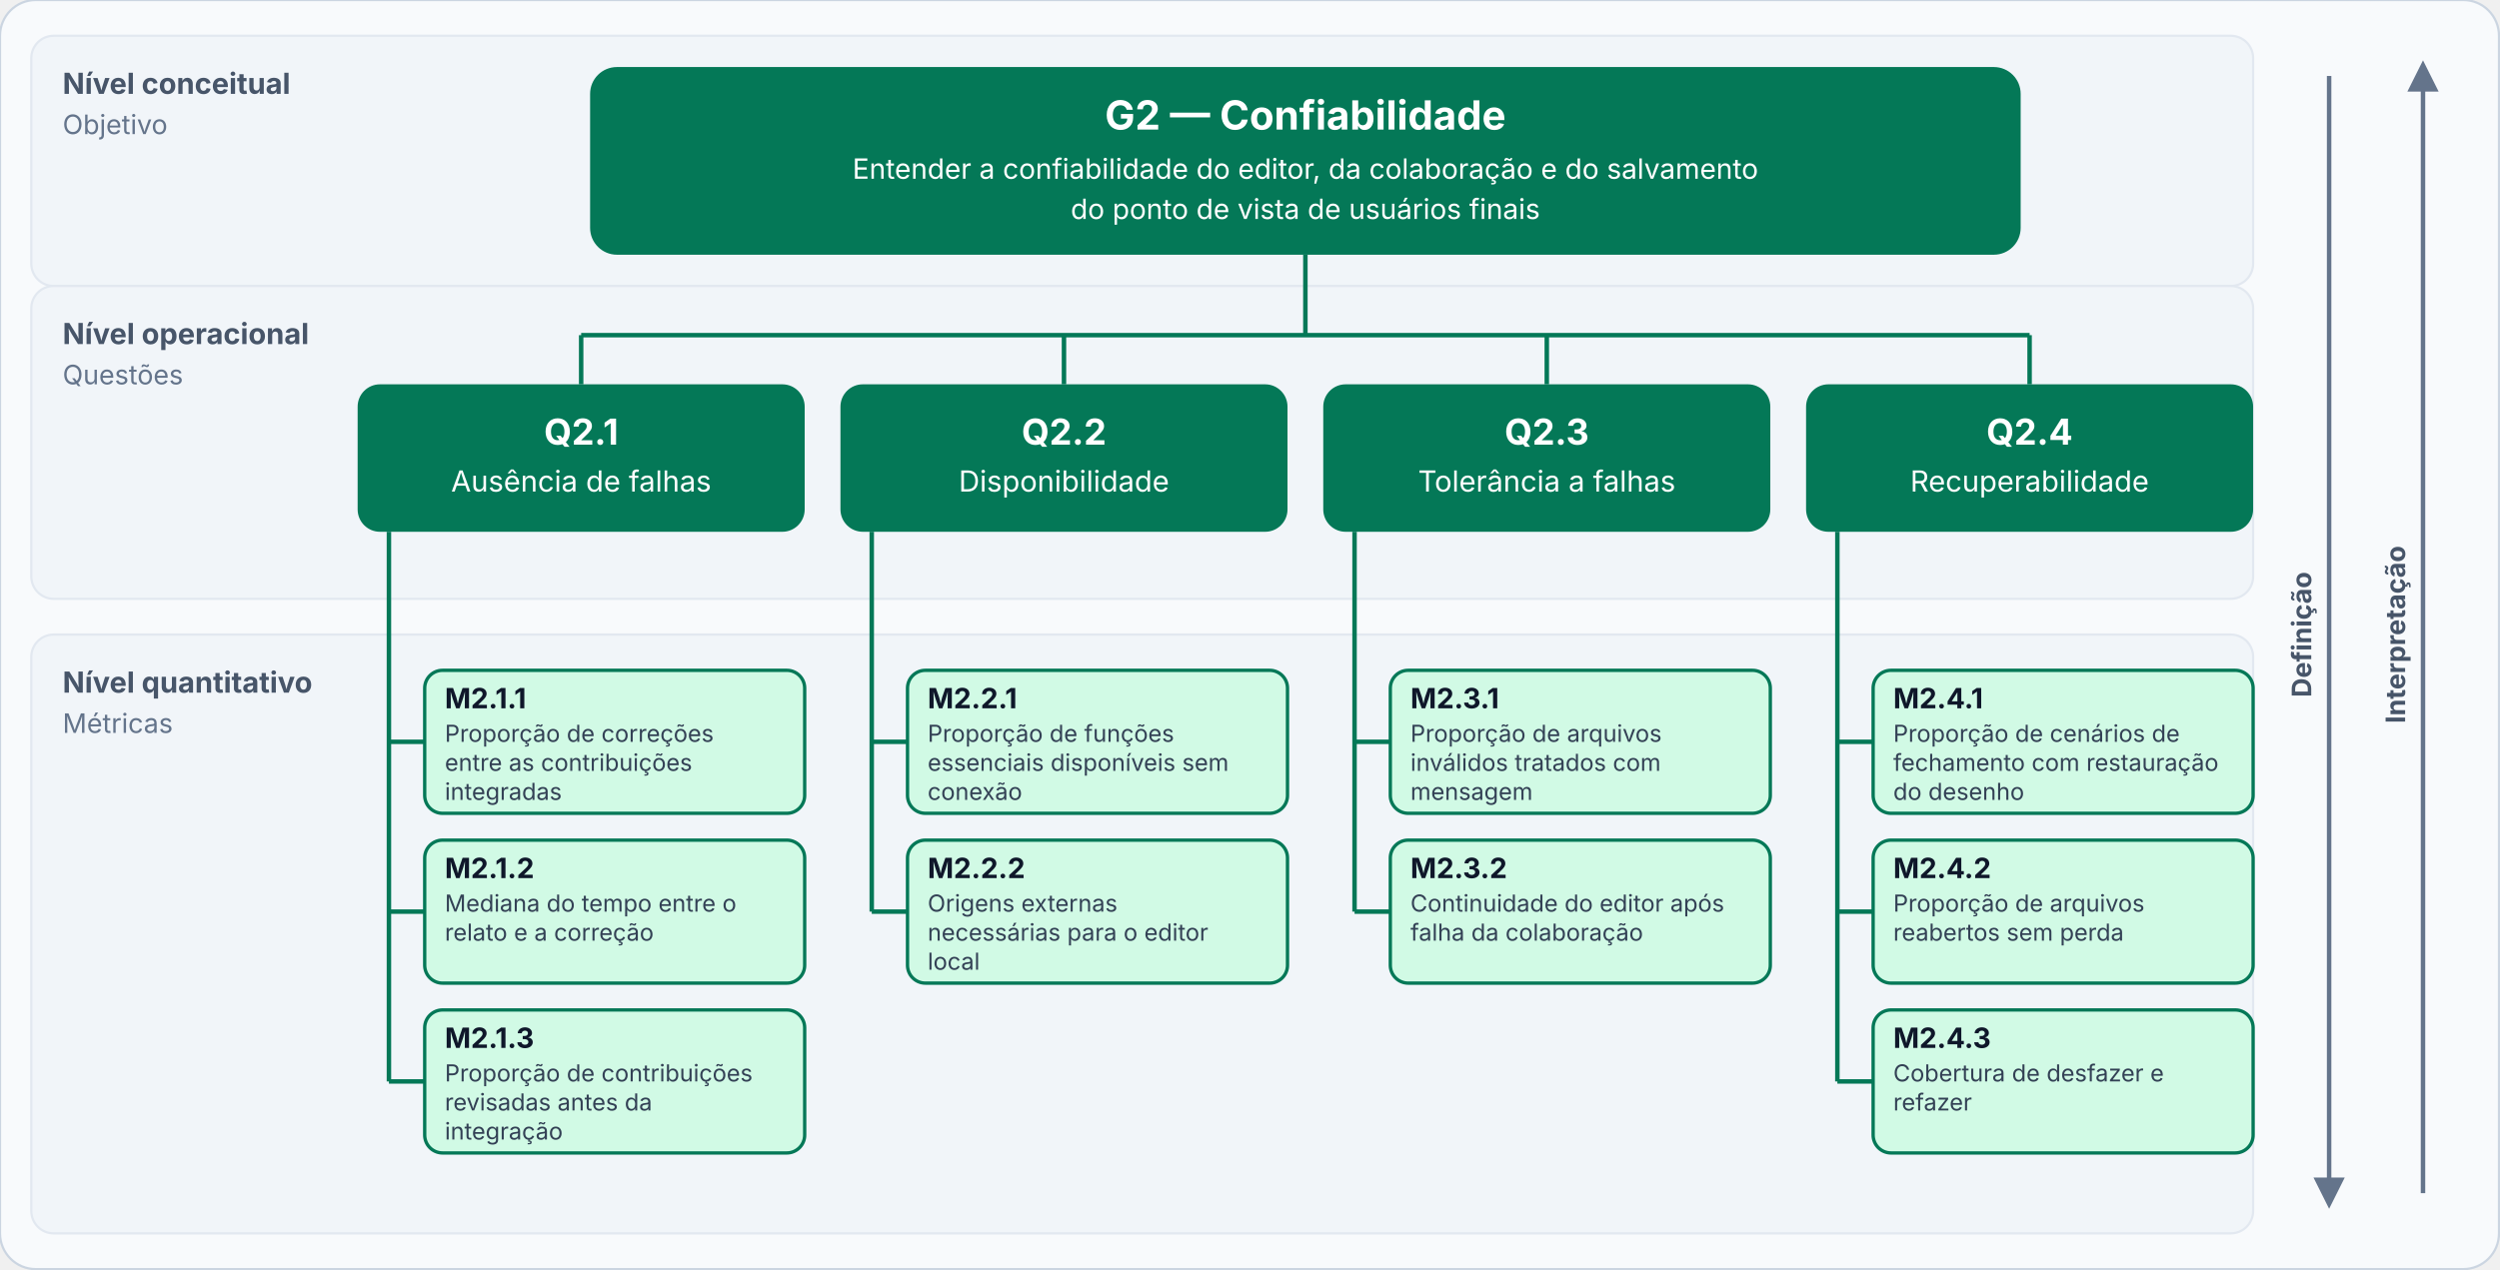
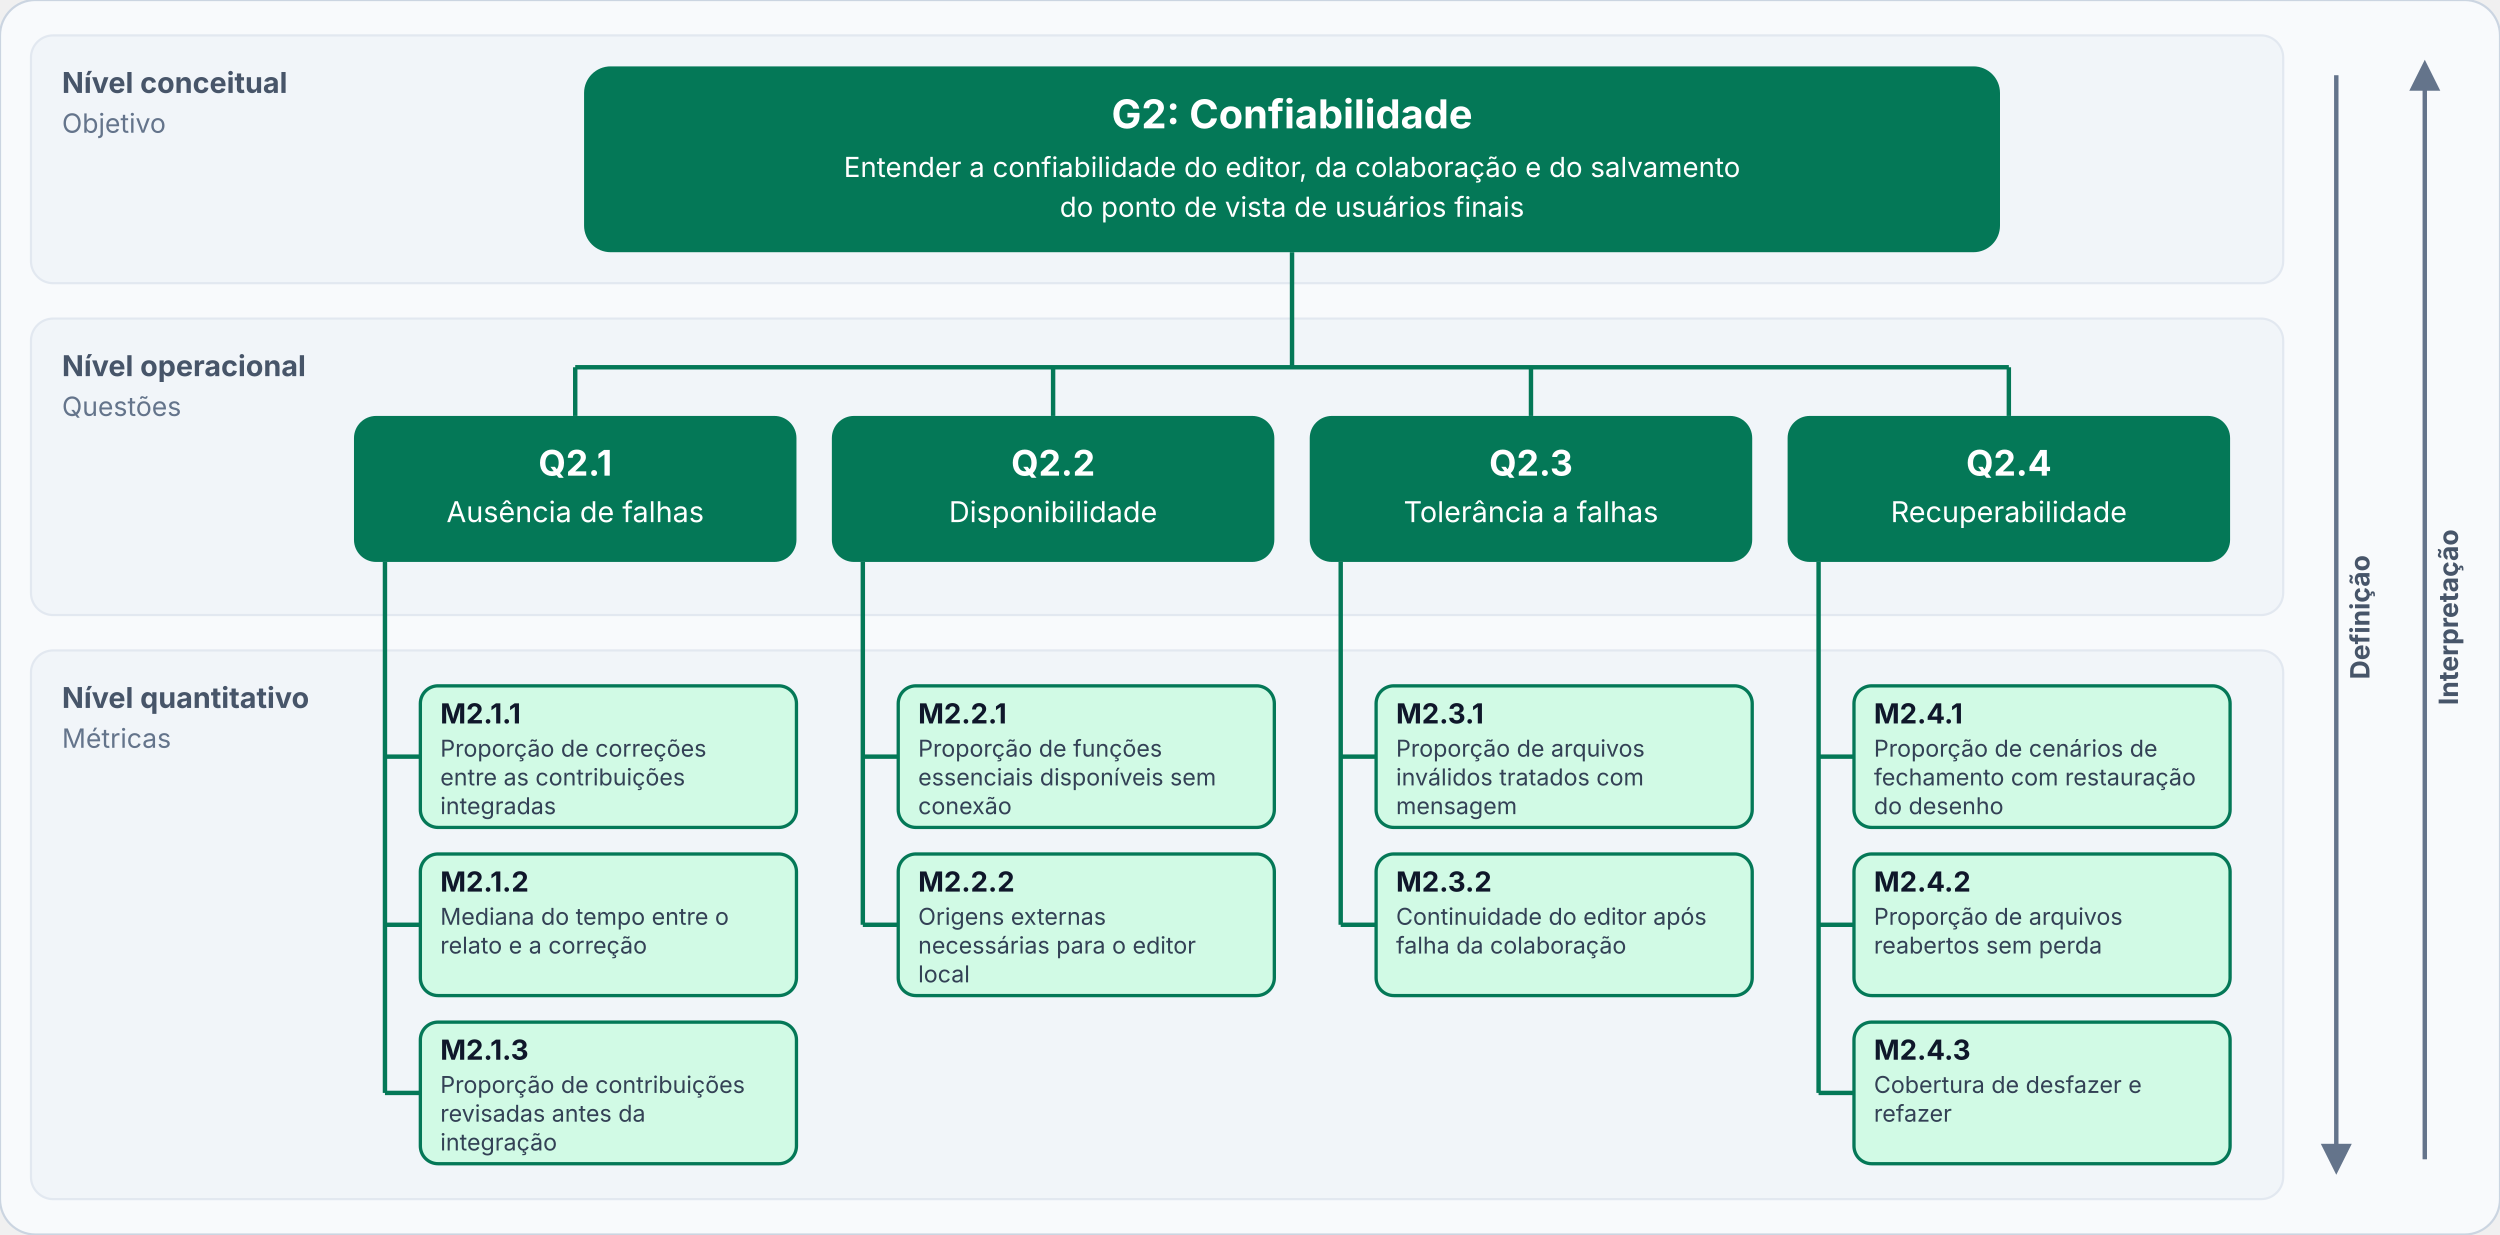
- <svg xmlns="http://www.w3.org/2000/svg" viewBox="0 0 1118 568" width="1118" height="568" role="img" aria-labelledby="t d" font-family="Inter, 'Segoe UI', Roboto, Arial, sans-serif">
-   <rect x="0" y="0" width="1118" height="568" rx="16" fill="#f8fafc" stroke="#cbd5e1" />
-   <rect x="14" y="16" width="994" height="112" rx="10" fill="#f1f5f9" stroke="#e2e8f0" />
+ <svg xmlns="http://www.w3.org/2000/svg" viewBox="0 0 1130 558" width="1130" height="558" role="img" aria-labelledby="t d" font-family="Inter, 'Segoe UI', Roboto, Arial, sans-serif">
+   <rect x="0" y="0" width="1130" height="558" rx="16" fill="#f8fafc" stroke="#cbd5e1" />
+   <rect x="14" y="16" width="1018" height="112" rx="10" fill="#f1f5f9" stroke="#e2e8f0" />
  <text x="28" y="42" font-size="13" font-weight="700" fill="#475569">Nível conceitual</text>
  <text x="28" y="60" font-size="12" fill="#64748b">Objetivo</text>
-   <rect x="14" y="128" width="994" height="140" rx="10" fill="#f1f5f9" stroke="#e2e8f0" />
-   <text x="28" y="154" font-size="13" font-weight="700" fill="#475569">Nível operacional</text>
-   <text x="28" y="172" font-size="12" fill="#64748b">Questões</text>
-   <rect x="14" y="284" width="994" height="268" rx="10" fill="#f1f5f9" stroke="#e2e8f0" />
-   <text x="28" y="310" font-size="13" font-weight="700" fill="#475569">Nível quantitativo</text>
-   <text x="28" y="328" font-size="12" fill="#64748b">Métricas</text>
+   <rect x="14" y="144" width="1018" height="134" rx="10" fill="#f1f5f9" stroke="#e2e8f0" />
+   <text x="28" y="170" font-size="13" font-weight="700" fill="#475569">Nível operacional</text>
+   <text x="28" y="188" font-size="12" fill="#64748b">Questões</text>
+   <rect x="14" y="294" width="1018" height="248" rx="10" fill="#f1f5f9" stroke="#e2e8f0" />
+   <text x="28" y="320" font-size="13" font-weight="700" fill="#475569">Nível quantitativo</text>
+   <text x="28" y="338" font-size="12" fill="#64748b">Métricas</text>
  <defs>
    <marker id="a" viewBox="0 0 10 10" refX="5" refY="5" markerWidth="7" markerHeight="7" orient="auto-start-reverse">
      <path d="M0,0 L10,5 L0,10 z" fill="#64748b" />
    </marker>
  </defs>
-   <line x1="1042" y1="34" x2="1042" y2="534" stroke="#64748b" stroke-width="2" marker-end="url(#a)" />
-   <text x="1034" y="284.0" text-anchor="middle" font-size="12" font-weight="700" fill="#475569" transform="rotate(-90 1034 284.0)">Definição</text>
-   <line x1="1084" y1="534" x2="1084" y2="34" stroke="#64748b" stroke-width="2" marker-end="url(#a)" />
-   <text x="1076" y="284.0" text-anchor="middle" font-size="12" font-weight="700" fill="#475569" transform="rotate(-90 1076 284.0)">Interpretação</text>
+   <line x1="1056" y1="34" x2="1056" y2="524" stroke="#64748b" stroke-width="2" marker-end="url(#a)" />
+   <text x="1071" y="279.0" text-anchor="middle" font-size="12" font-weight="700" fill="#475569" transform="rotate(-90 1071 279.0)">Definição</text>
+   <line x1="1096" y1="524" x2="1096" y2="34" stroke="#64748b" stroke-width="2" marker-end="url(#a)" />
+   <text x="1111" y="279.0" text-anchor="middle" font-size="12" font-weight="700" fill="#475569" transform="rotate(-90 1111 279.0)">Interpretação</text>
  <rect x="264.0" y="30" width="640" height="84" rx="12" fill="#047857" />
-   <text x="584.0" y="58" text-anchor="middle" font-size="18" font-weight="700" fill="#ffffff">G2 — Confiabilidade</text>
+   <text x="584.0" y="58" text-anchor="middle" font-size="18" font-weight="700" fill="#ffffff">G2: Confiabilidade</text>
  <text x="584.0" y="80" text-anchor="middle" font-size="12.5" fill="#ffffff">Entender a confiabilidade do editor, da colaboração e do salvamento</text>
  <text x="584.0" y="98" text-anchor="middle" font-size="12.5" fill="#ffffff">do ponto de vista de usuários finais</text>
  <g stroke="#047857" stroke-width="2" fill="none">
-     <line x1="584.0" y1="114" x2="584.0" y2="150" />
-     <line x1="260.0" y1="150" x2="908.0" y2="150" />
-     <line x1="260.0" y1="150" x2="260.0" y2="172" />
-     <line x1="476.0" y1="150" x2="476.0" y2="172" />
-     <line x1="692.0" y1="150" x2="692.0" y2="172" />
-     <line x1="908.0" y1="150" x2="908.0" y2="172" />
+     <line x1="584.0" y1="114" x2="584.0" y2="166" />
+     <line x1="260.0" y1="166" x2="908.0" y2="166" />
+     <line x1="260.0" y1="166" x2="260.0" y2="188" />
+     <line x1="476.0" y1="166" x2="476.0" y2="188" />
+     <line x1="692.0" y1="166" x2="692.0" y2="188" />
+     <line x1="908.0" y1="166" x2="908.0" y2="188" />
  </g>
-   <rect x="160" y="172" width="200" height="66" rx="10" fill="#047857" />
-   <text x="260.0" y="199" text-anchor="middle" font-size="16" font-weight="700" fill="#ffffff">Q2.1</text>
-   <text x="260.0" y="220" text-anchor="middle" font-size="13" fill="#ffffff">Ausência de falhas</text>
+   <rect x="160" y="188" width="200" height="66" rx="10" fill="#047857" />
+   <text x="260.0" y="215" text-anchor="middle" font-size="16" font-weight="700" fill="#ffffff">Q2.1</text>
+   <text x="260.0" y="236" text-anchor="middle" font-size="13" fill="#ffffff">Ausência de falhas</text>
  <g stroke="#047857" stroke-width="2" fill="none">
-     <line x1="174" y1="238" x2="174" y2="484.0" />
-     <line x1="174" y1="332.0" x2="190" y2="332.0" />
-     <line x1="174" y1="408.0" x2="190" y2="408.0" />
-     <line x1="174" y1="484.0" x2="190" y2="484.0" />
+     <line x1="174" y1="254" x2="174" y2="494.0" />
+     <line x1="174" y1="342.0" x2="190" y2="342.0" />
+     <line x1="174" y1="418.0" x2="190" y2="418.0" />
+     <line x1="174" y1="494.0" x2="190" y2="494.0" />
  </g>
-   <rect x="190" y="300" width="170" height="64" rx="8" fill="#d1fae5" stroke="#047857" stroke-width="1.5" />
-   <text x="199" y="317" font-size="12.5" font-weight="700" fill="#0f172a">M2.1.1</text>
-   <text x="199" y="332" font-size="10.5" fill="#334155">Proporção de correções</text>
-   <text x="199" y="345" font-size="10.5" fill="#334155">entre as contribuições</text>
-   <text x="199" y="358" font-size="10.5" fill="#334155">integradas</text>
-   <rect x="190" y="376" width="170" height="64" rx="8" fill="#d1fae5" stroke="#047857" stroke-width="1.5" />
-   <text x="199" y="393" font-size="12.5" font-weight="700" fill="#0f172a">M2.1.2</text>
-   <text x="199" y="408" font-size="10.5" fill="#334155">Mediana do tempo entre o</text>
-   <text x="199" y="421" font-size="10.5" fill="#334155">relato e a correção</text>
-   <rect x="190" y="452" width="170" height="64" rx="8" fill="#d1fae5" stroke="#047857" stroke-width="1.5" />
-   <text x="199" y="469" font-size="12.5" font-weight="700" fill="#0f172a">M2.1.3</text>
-   <text x="199" y="484" font-size="10.5" fill="#334155">Proporção de contribuições</text>
-   <text x="199" y="497" font-size="10.5" fill="#334155">revisadas antes da</text>
-   <text x="199" y="510" font-size="10.5" fill="#334155">integração</text>
-   <rect x="376" y="172" width="200" height="66" rx="10" fill="#047857" />
-   <text x="476.0" y="199" text-anchor="middle" font-size="16" font-weight="700" fill="#ffffff">Q2.2</text>
-   <text x="476.0" y="220" text-anchor="middle" font-size="13" fill="#ffffff">Disponibilidade</text>
+   <rect x="190" y="310" width="170" height="64" rx="8" fill="#d1fae5" stroke="#047857" stroke-width="1.5" />
+   <text x="199" y="327" font-size="12.5" font-weight="700" fill="#0f172a">M2.1.1</text>
+   <text x="199" y="342" font-size="10.5" fill="#334155">Proporção de correções</text>
+   <text x="199" y="355" font-size="10.5" fill="#334155">entre as contribuições</text>
+   <text x="199" y="368" font-size="10.5" fill="#334155">integradas</text>
+   <rect x="190" y="386" width="170" height="64" rx="8" fill="#d1fae5" stroke="#047857" stroke-width="1.5" />
+   <text x="199" y="403" font-size="12.5" font-weight="700" fill="#0f172a">M2.1.2</text>
+   <text x="199" y="418" font-size="10.5" fill="#334155">Mediana do tempo entre o</text>
+   <text x="199" y="431" font-size="10.5" fill="#334155">relato e a correção</text>
+   <rect x="190" y="462" width="170" height="64" rx="8" fill="#d1fae5" stroke="#047857" stroke-width="1.5" />
+   <text x="199" y="479" font-size="12.5" font-weight="700" fill="#0f172a">M2.1.3</text>
+   <text x="199" y="494" font-size="10.5" fill="#334155">Proporção de contribuições</text>
+   <text x="199" y="507" font-size="10.5" fill="#334155">revisadas antes da</text>
+   <text x="199" y="520" font-size="10.5" fill="#334155">integração</text>
+   <rect x="376" y="188" width="200" height="66" rx="10" fill="#047857" />
+   <text x="476.0" y="215" text-anchor="middle" font-size="16" font-weight="700" fill="#ffffff">Q2.2</text>
+   <text x="476.0" y="236" text-anchor="middle" font-size="13" fill="#ffffff">Disponibilidade</text>
  <g stroke="#047857" stroke-width="2" fill="none">
-     <line x1="390" y1="238" x2="390" y2="408.0" />
-     <line x1="390" y1="332.0" x2="406" y2="332.0" />
-     <line x1="390" y1="408.0" x2="406" y2="408.0" />
+     <line x1="390" y1="254" x2="390" y2="418.0" />
+     <line x1="390" y1="342.0" x2="406" y2="342.0" />
+     <line x1="390" y1="418.0" x2="406" y2="418.0" />
  </g>
-   <rect x="406" y="300" width="170" height="64" rx="8" fill="#d1fae5" stroke="#047857" stroke-width="1.5" />
-   <text x="415" y="317" font-size="12.5" font-weight="700" fill="#0f172a">M2.2.1</text>
-   <text x="415" y="332" font-size="10.5" fill="#334155">Proporção de funções</text>
-   <text x="415" y="345" font-size="10.5" fill="#334155">essenciais disponíveis sem</text>
-   <text x="415" y="358" font-size="10.5" fill="#334155">conexão</text>
-   <rect x="406" y="376" width="170" height="64" rx="8" fill="#d1fae5" stroke="#047857" stroke-width="1.5" />
-   <text x="415" y="393" font-size="12.5" font-weight="700" fill="#0f172a">M2.2.2</text>
-   <text x="415" y="408" font-size="10.5" fill="#334155">Origens externas</text>
-   <text x="415" y="421" font-size="10.5" fill="#334155">necessárias para o editor</text>
-   <text x="415" y="434" font-size="10.5" fill="#334155">local</text>
-   <rect x="592" y="172" width="200" height="66" rx="10" fill="#047857" />
-   <text x="692.0" y="199" text-anchor="middle" font-size="16" font-weight="700" fill="#ffffff">Q2.3</text>
-   <text x="692.0" y="220" text-anchor="middle" font-size="13" fill="#ffffff">Tolerância a falhas</text>
+   <rect x="406" y="310" width="170" height="64" rx="8" fill="#d1fae5" stroke="#047857" stroke-width="1.5" />
+   <text x="415" y="327" font-size="12.5" font-weight="700" fill="#0f172a">M2.2.1</text>
+   <text x="415" y="342" font-size="10.5" fill="#334155">Proporção de funções</text>
+   <text x="415" y="355" font-size="10.5" fill="#334155">essenciais disponíveis sem</text>
+   <text x="415" y="368" font-size="10.5" fill="#334155">conexão</text>
+   <rect x="406" y="386" width="170" height="64" rx="8" fill="#d1fae5" stroke="#047857" stroke-width="1.5" />
+   <text x="415" y="403" font-size="12.5" font-weight="700" fill="#0f172a">M2.2.2</text>
+   <text x="415" y="418" font-size="10.5" fill="#334155">Origens externas</text>
+   <text x="415" y="431" font-size="10.5" fill="#334155">necessárias para o editor</text>
+   <text x="415" y="444" font-size="10.5" fill="#334155">local</text>
+   <rect x="592" y="188" width="200" height="66" rx="10" fill="#047857" />
+   <text x="692.0" y="215" text-anchor="middle" font-size="16" font-weight="700" fill="#ffffff">Q2.3</text>
+   <text x="692.0" y="236" text-anchor="middle" font-size="13" fill="#ffffff">Tolerância a falhas</text>
  <g stroke="#047857" stroke-width="2" fill="none">
-     <line x1="606" y1="238" x2="606" y2="408.0" />
-     <line x1="606" y1="332.0" x2="622" y2="332.0" />
-     <line x1="606" y1="408.0" x2="622" y2="408.0" />
+     <line x1="606" y1="254" x2="606" y2="418.0" />
+     <line x1="606" y1="342.0" x2="622" y2="342.0" />
+     <line x1="606" y1="418.0" x2="622" y2="418.0" />
  </g>
-   <rect x="622" y="300" width="170" height="64" rx="8" fill="#d1fae5" stroke="#047857" stroke-width="1.5" />
-   <text x="631" y="317" font-size="12.5" font-weight="700" fill="#0f172a">M2.3.1</text>
-   <text x="631" y="332" font-size="10.5" fill="#334155">Proporção de arquivos</text>
-   <text x="631" y="345" font-size="10.5" fill="#334155">inválidos tratados com</text>
-   <text x="631" y="358" font-size="10.5" fill="#334155">mensagem</text>
-   <rect x="622" y="376" width="170" height="64" rx="8" fill="#d1fae5" stroke="#047857" stroke-width="1.5" />
-   <text x="631" y="393" font-size="12.5" font-weight="700" fill="#0f172a">M2.3.2</text>
-   <text x="631" y="408" font-size="10.5" fill="#334155">Continuidade do editor após</text>
-   <text x="631" y="421" font-size="10.5" fill="#334155">falha da colaboração</text>
-   <rect x="808" y="172" width="200" height="66" rx="10" fill="#047857" />
-   <text x="908.0" y="199" text-anchor="middle" font-size="16" font-weight="700" fill="#ffffff">Q2.4</text>
-   <text x="908.0" y="220" text-anchor="middle" font-size="13" fill="#ffffff">Recuperabilidade</text>
+   <rect x="622" y="310" width="170" height="64" rx="8" fill="#d1fae5" stroke="#047857" stroke-width="1.5" />
+   <text x="631" y="327" font-size="12.5" font-weight="700" fill="#0f172a">M2.3.1</text>
+   <text x="631" y="342" font-size="10.5" fill="#334155">Proporção de arquivos</text>
+   <text x="631" y="355" font-size="10.5" fill="#334155">inválidos tratados com</text>
+   <text x="631" y="368" font-size="10.5" fill="#334155">mensagem</text>
+   <rect x="622" y="386" width="170" height="64" rx="8" fill="#d1fae5" stroke="#047857" stroke-width="1.5" />
+   <text x="631" y="403" font-size="12.5" font-weight="700" fill="#0f172a">M2.3.2</text>
+   <text x="631" y="418" font-size="10.5" fill="#334155">Continuidade do editor após</text>
+   <text x="631" y="431" font-size="10.5" fill="#334155">falha da colaboração</text>
+   <rect x="808" y="188" width="200" height="66" rx="10" fill="#047857" />
+   <text x="908.0" y="215" text-anchor="middle" font-size="16" font-weight="700" fill="#ffffff">Q2.4</text>
+   <text x="908.0" y="236" text-anchor="middle" font-size="13" fill="#ffffff">Recuperabilidade</text>
  <g stroke="#047857" stroke-width="2" fill="none">
-     <line x1="822" y1="238" x2="822" y2="484.0" />
-     <line x1="822" y1="332.0" x2="838" y2="332.0" />
-     <line x1="822" y1="408.0" x2="838" y2="408.0" />
-     <line x1="822" y1="484.0" x2="838" y2="484.0" />
+     <line x1="822" y1="254" x2="822" y2="494.0" />
+     <line x1="822" y1="342.0" x2="838" y2="342.0" />
+     <line x1="822" y1="418.0" x2="838" y2="418.0" />
+     <line x1="822" y1="494.0" x2="838" y2="494.0" />
  </g>
-   <rect x="838" y="300" width="170" height="64" rx="8" fill="#d1fae5" stroke="#047857" stroke-width="1.5" />
-   <text x="847" y="317" font-size="12.5" font-weight="700" fill="#0f172a">M2.4.1</text>
-   <text x="847" y="332" font-size="10.5" fill="#334155">Proporção de cenários de</text>
-   <text x="847" y="345" font-size="10.5" fill="#334155">fechamento com restauração</text>
-   <text x="847" y="358" font-size="10.5" fill="#334155">do desenho</text>
-   <rect x="838" y="376" width="170" height="64" rx="8" fill="#d1fae5" stroke="#047857" stroke-width="1.5" />
-   <text x="847" y="393" font-size="12.5" font-weight="700" fill="#0f172a">M2.4.2</text>
-   <text x="847" y="408" font-size="10.5" fill="#334155">Proporção de arquivos</text>
-   <text x="847" y="421" font-size="10.5" fill="#334155">reabertos sem perda</text>
-   <rect x="838" y="452" width="170" height="64" rx="8" fill="#d1fae5" stroke="#047857" stroke-width="1.5" />
-   <text x="847" y="469" font-size="12.5" font-weight="700" fill="#0f172a">M2.4.3</text>
-   <text x="847" y="484" font-size="10.5" fill="#334155">Cobertura de desfazer e</text>
-   <text x="847" y="497" font-size="10.5" fill="#334155">refazer</text>
+   <rect x="838" y="310" width="170" height="64" rx="8" fill="#d1fae5" stroke="#047857" stroke-width="1.5" />
+   <text x="847" y="327" font-size="12.5" font-weight="700" fill="#0f172a">M2.4.1</text>
+   <text x="847" y="342" font-size="10.5" fill="#334155">Proporção de cenários de</text>
+   <text x="847" y="355" font-size="10.5" fill="#334155">fechamento com restauração</text>
+   <text x="847" y="368" font-size="10.5" fill="#334155">do desenho</text>
+   <rect x="838" y="386" width="170" height="64" rx="8" fill="#d1fae5" stroke="#047857" stroke-width="1.5" />
+   <text x="847" y="403" font-size="12.5" font-weight="700" fill="#0f172a">M2.4.2</text>
+   <text x="847" y="418" font-size="10.5" fill="#334155">Proporção de arquivos</text>
+   <text x="847" y="431" font-size="10.5" fill="#334155">reabertos sem perda</text>
+   <rect x="838" y="462" width="170" height="64" rx="8" fill="#d1fae5" stroke="#047857" stroke-width="1.5" />
+   <text x="847" y="479" font-size="12.5" font-weight="700" fill="#0f172a">M2.4.3</text>
+   <text x="847" y="494" font-size="10.5" fill="#334155">Cobertura de desfazer e</text>
+   <text x="847" y="507" font-size="10.5" fill="#334155">refazer</text>
</svg>
